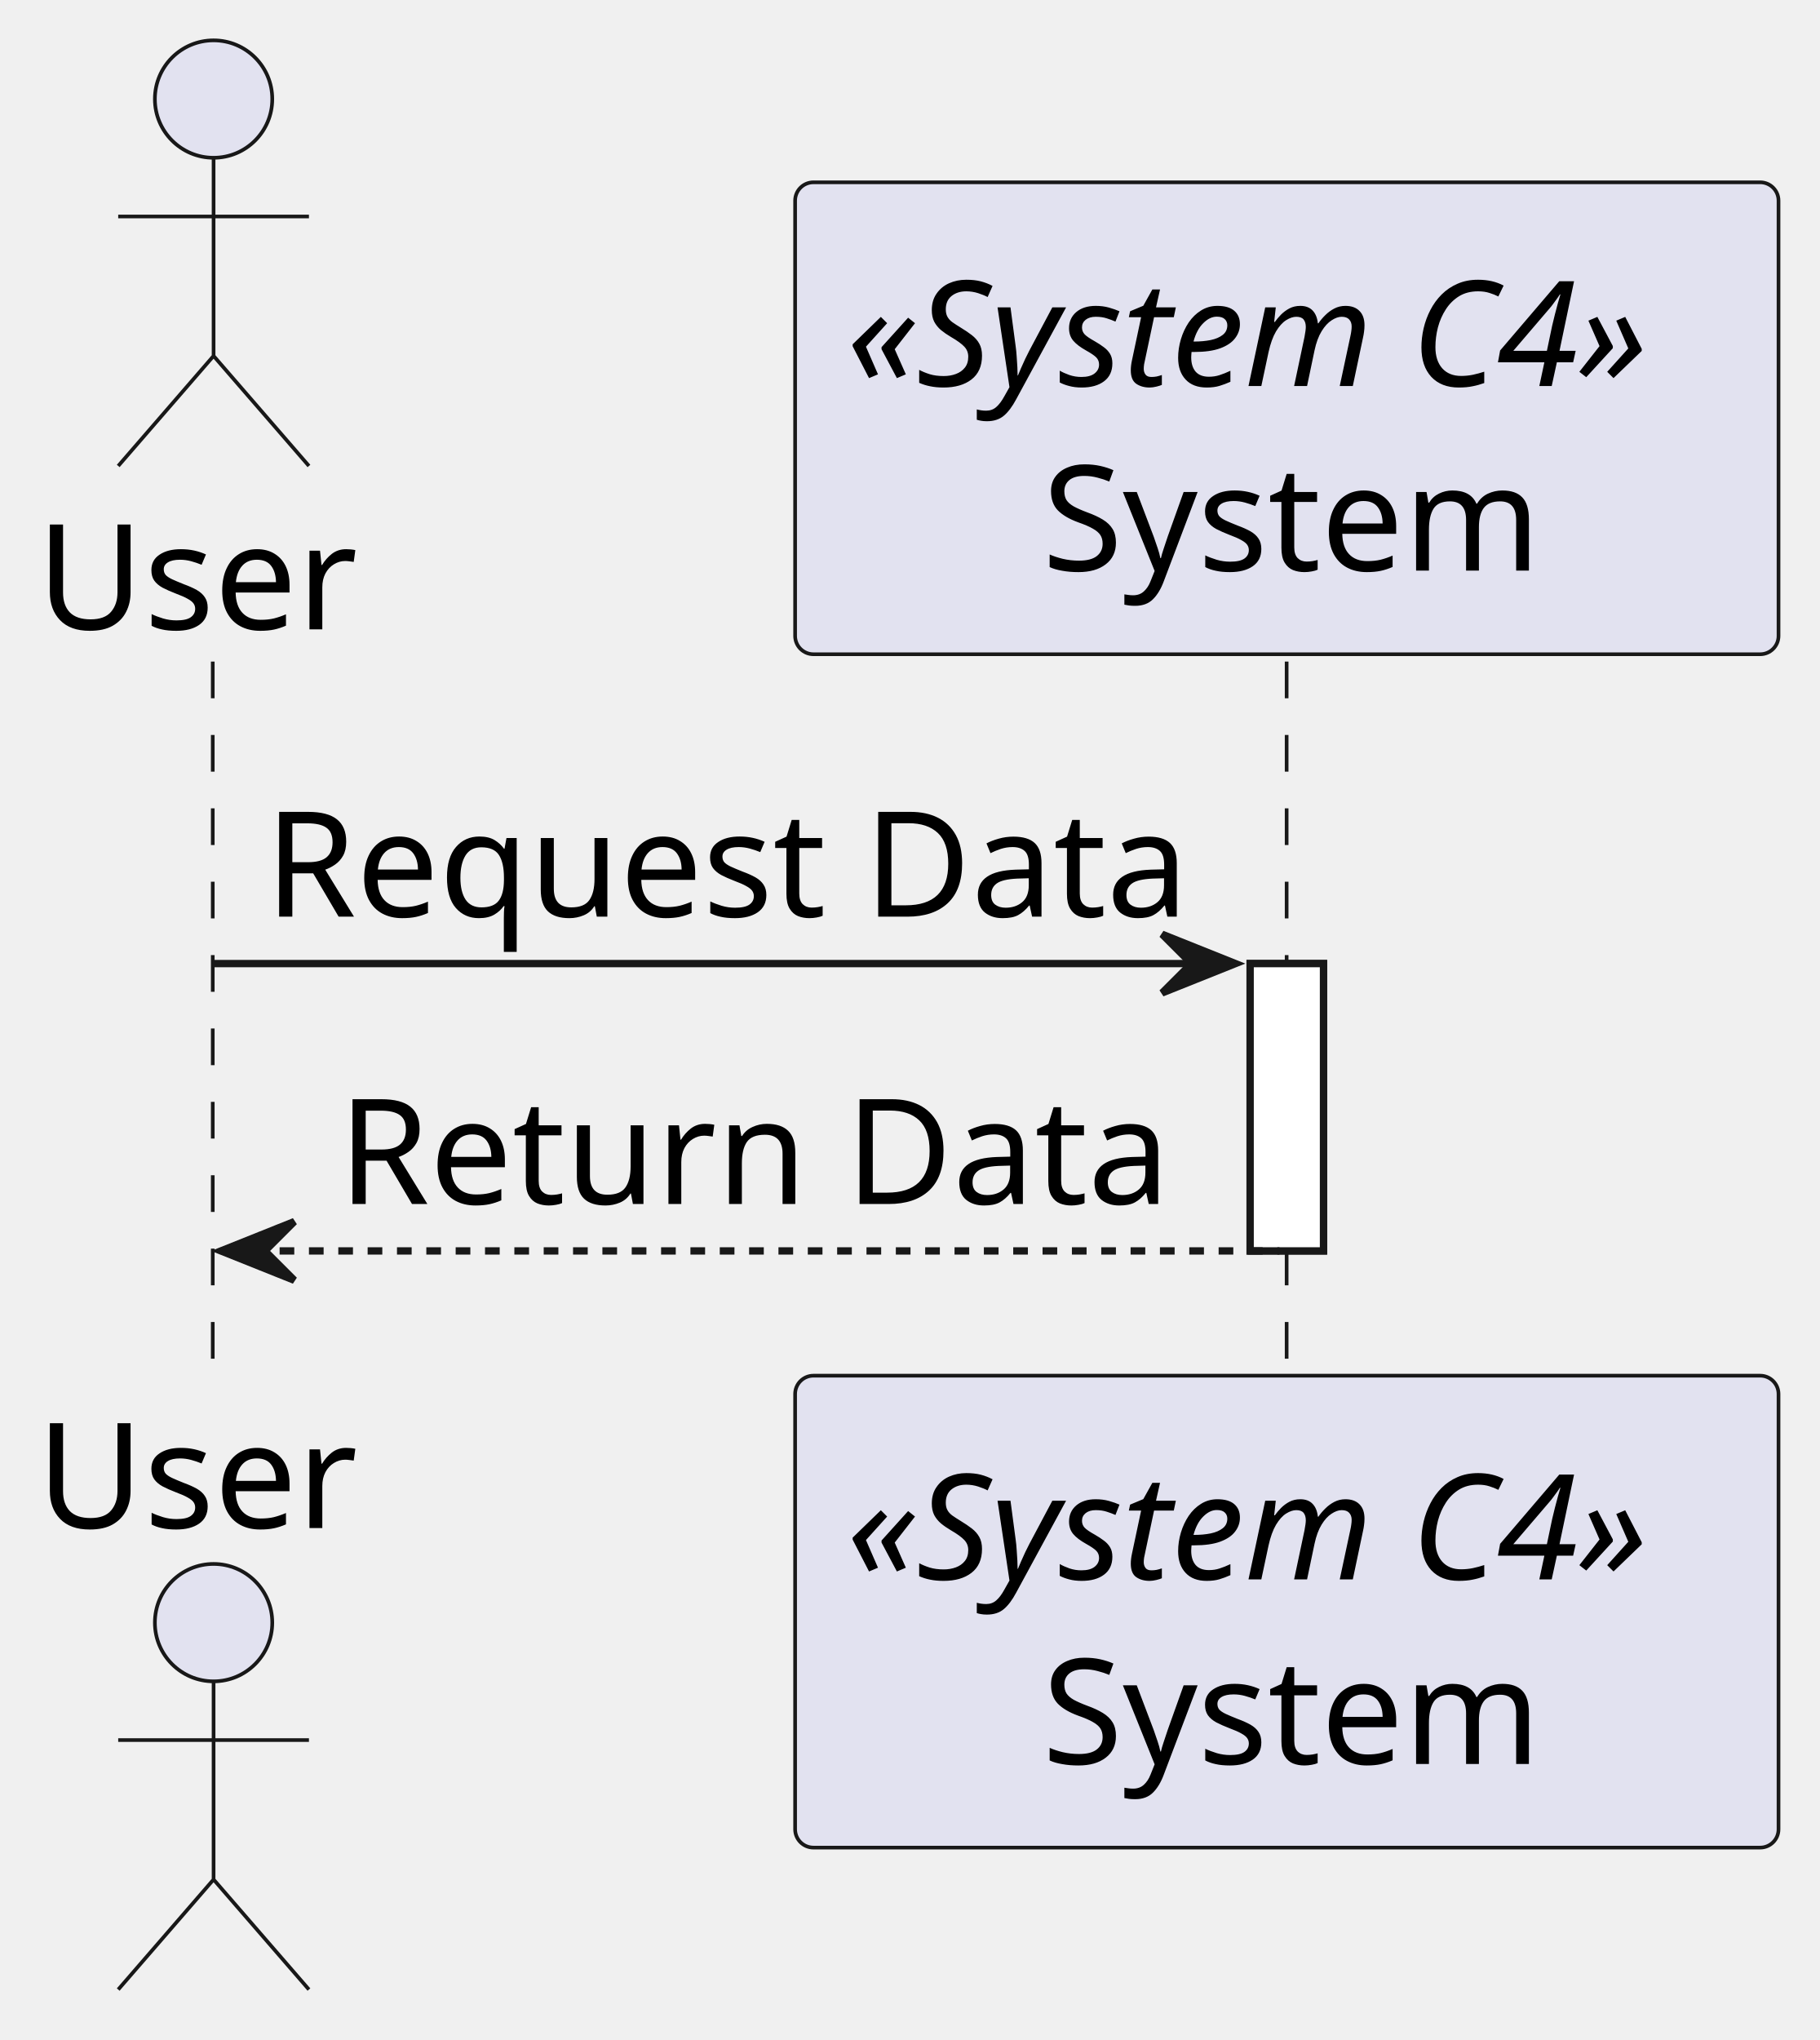
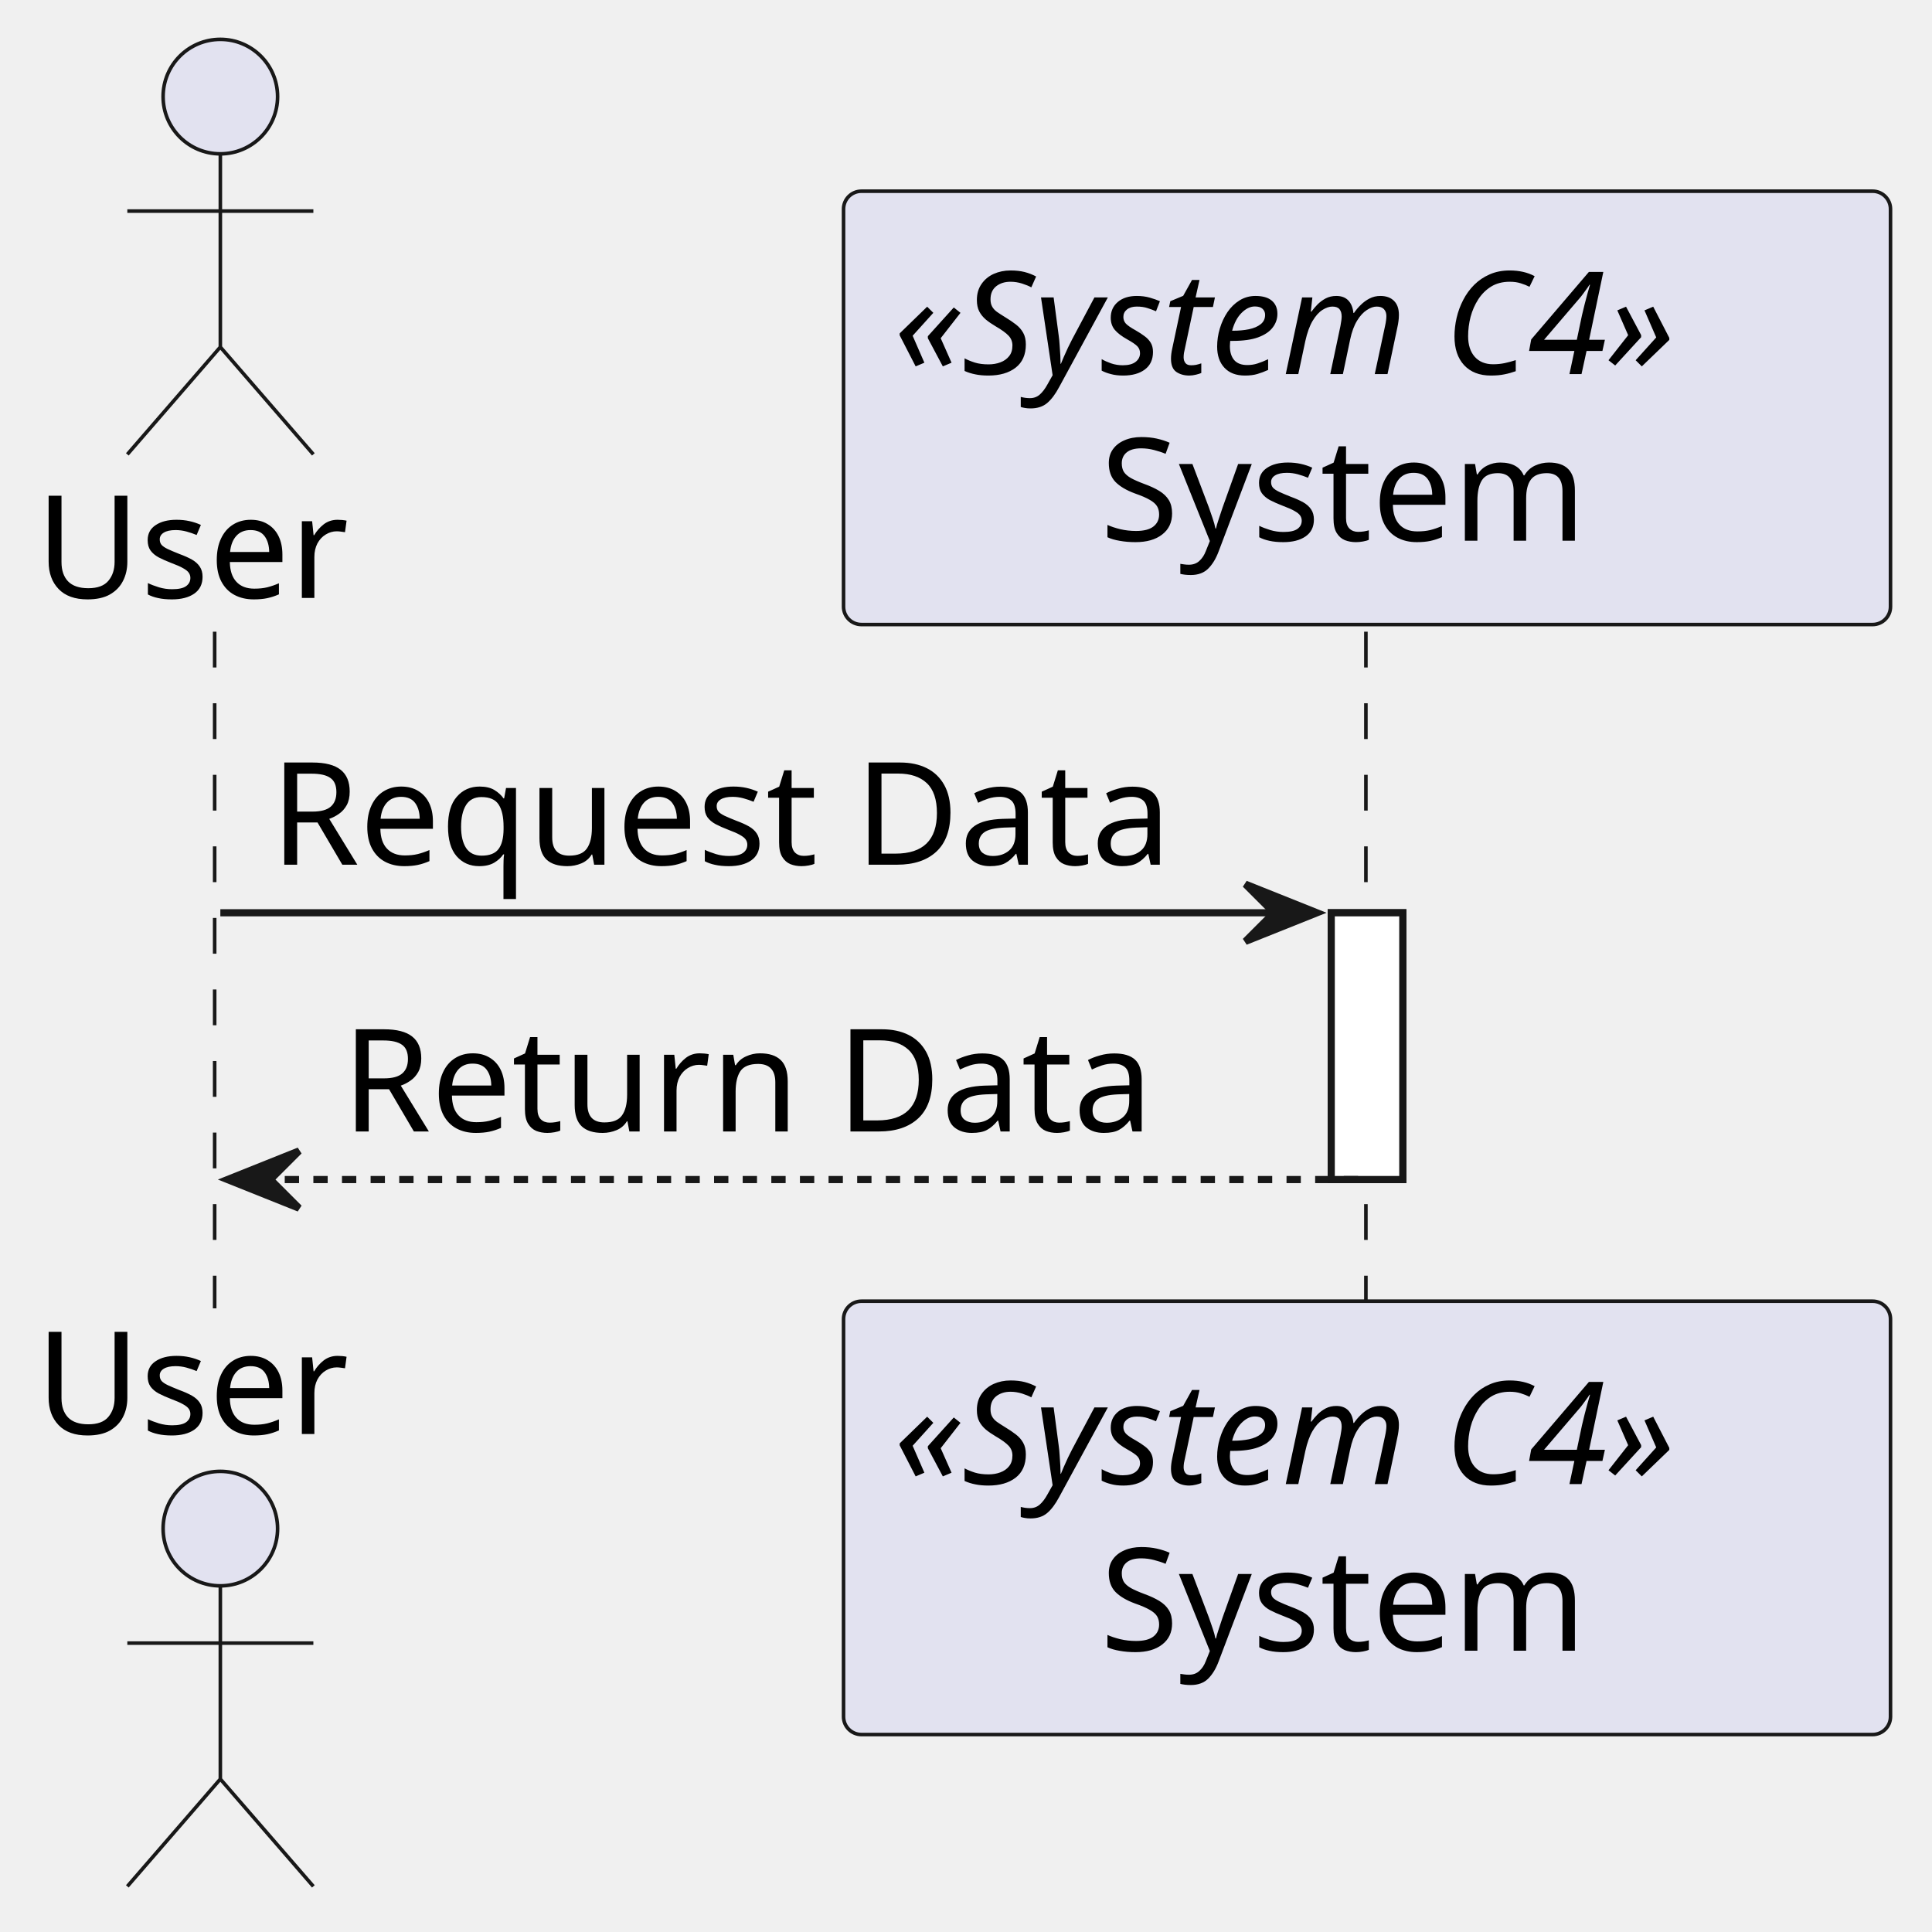
- <svg xmlns="http://www.w3.org/2000/svg" contentStyleType="text/css" data-diagram-type="SEQUENCE" height="278px" preserveAspectRatio="none" style="width:248px;height:278px;background:#FFFFFF;" version="1.1" viewBox="0 0 248 278" width="248px" zoomAndPan="magnify">
+ <svg xmlns="http://www.w3.org/2000/svg" contentStyleType="text/css" data-diagram-type="SEQUENCE" height="270px" preserveAspectRatio="none" style="width:270px;height:270px;background:#FFFFFF;" version="1.1" viewBox="0 0 270 270" width="270px" zoomAndPan="magnify">
  <defs />
  <g>
    <g>
-       <rect fill="#FFFFFF" height="39.156" style="stroke:#181818;stroke-width:1;" width="10" x="170.408" y="131.312" />
+       <rect fill="#FFFFFF" height="37.281" style="stroke:#181818;stroke-width:1;" width="10" x="186.043" y="127.562" />
    </g>
    <g>
-       <rect fill="#000000" fill-opacity="0" height="98.312" width="8" x="25.113" y="90.156" />
-       <line style="stroke:#181818;stroke-width:0.5;stroke-dasharray:5.0,5.0;" x1="29" x2="29" y1="90.156" y2="188.469" />
+       <rect fill="#000000" fill-opacity="0" height="94.562" width="8" x="26.793" y="88.281" />
+       <line style="stroke:#181818;stroke-width:0.5;stroke-dasharray:5.0,5.0;" x1="30" x2="30" y1="88.281" y2="182.844" />
    </g>
    <g>
-       <rect fill="#000000" fill-opacity="0" height="98.312" width="8" x="171.408" y="90.156" />
-       <line style="stroke:#181818;stroke-width:0.5;stroke-dasharray:5.0,5.0;" x1="175.384" x2="175.384" y1="90.156" y2="188.469" />
+       <rect fill="#000000" fill-opacity="0" height="94.562" width="8" x="187.043" y="88.281" />
+       <line style="stroke:#181818;stroke-width:0.5;stroke-dasharray:5.0,5.0;" x1="190.886" x2="190.886" y1="88.281" y2="182.844" />
    </g>
    <g class="participant participant-head" data-participant="user">
-       <text fill="#000000" font-family="sans-serif" font-size="20" lengthAdjust="spacing" textLength="42.227" x="5" y="85.762">User</text>
-       <ellipse cx="29.113" cy="13.5" fill="#E2E2F0" rx="8" ry="8" style="stroke:#181818;stroke-width:0.5;" />
-       <path d="M29.113,21.5 L29.113,48.5 M16.113,29.5 L42.113,29.5 M29.113,48.5 L16.113,63.5 M29.113,48.5 L42.113,63.5" fill="none" style="stroke:#181818;stroke-width:0.5;" />
+       <text fill="#000000" font-family="sans-serif" font-size="20" lengthAdjust="spacing" textLength="45.586" x="5" y="83.564">User</text>
+       <ellipse cx="30.793" cy="13.5" fill="#E2E2F0" rx="8" ry="8" style="stroke:#181818;stroke-width:0.5;" />
+       <path d="M30.793,21.5 L30.793,48.5 M17.793,29.5 L43.793,29.5 M30.793,48.5 L17.793,63.5 M30.793,48.5 L43.793,63.5" fill="none" style="stroke:#181818;stroke-width:0.5;" />
    </g>
    <g class="participant participant-tail" data-participant="user">
-       <text fill="#000000" font-family="sans-serif" font-size="20" lengthAdjust="spacing" textLength="42.227" x="5" y="208.231">User</text>
-       <ellipse cx="29.113" cy="221.125" fill="#E2E2F0" rx="8" ry="8" style="stroke:#181818;stroke-width:0.5;" />
-       <path d="M29.113,229.125 L29.113,256.125 M16.113,237.125 L42.113,237.125 M29.113,256.125 L16.113,271.125 M29.113,256.125 L42.113,271.125" fill="none" style="stroke:#181818;stroke-width:0.5;" />
+       <text fill="#000000" font-family="sans-serif" font-size="20" lengthAdjust="spacing" textLength="45.586" x="5" y="200.408">User</text>
+       <ellipse cx="30.793" cy="213.625" fill="#E2E2F0" rx="8" ry="8" style="stroke:#181818;stroke-width:0.5;" />
+       <path d="M30.793,221.625 L30.793,248.625 M17.793,229.625 L43.793,229.625 M30.793,248.625 L17.793,263.625 M30.793,248.625 L43.793,263.625" fill="none" style="stroke:#181818;stroke-width:0.5;" />
    </g>
    <g class="participant participant-head" data-participant="System">
-       <rect fill="#E2E2F0" height="64.312" rx="2.5" ry="2.5" style="stroke:#181818;stroke-width:0.5;" width="134.049" x="108.384" y="24.844" />
-       <text fill="#000000" font-family="sans-serif" font-size="20" font-style="italic" lengthAdjust="spacing" textLength="120.049" x="115.384" y="52.605">«System C4»</text>
-       <text fill="#000000" font-family="sans-serif" font-size="20" lengthAdjust="spacing" textLength="66.68" x="142.068" y="77.762">System</text>
+       <rect fill="#E2E2F0" height="60.562" rx="2.5" ry="2.5" style="stroke:#181818;stroke-width:0.5;" width="146.315" x="117.886" y="26.719" />
+       <text fill="#000000" font-family="sans-serif" font-size="20" font-style="italic" lengthAdjust="spacing" textLength="132.315" x="124.886" y="52.283">«System C4»</text>
+       <text fill="#000000" font-family="sans-serif" font-size="20" lengthAdjust="spacing" textLength="74.58" x="153.753" y="75.564">System</text>
    </g>
    <g class="participant participant-tail" data-participant="System">
-       <rect fill="#E2E2F0" height="64.312" rx="2.5" ry="2.5" style="stroke:#181818;stroke-width:0.5;" width="134.049" x="108.384" y="187.469" />
-       <text fill="#000000" font-family="sans-serif" font-size="20" font-style="italic" lengthAdjust="spacing" textLength="120.049" x="115.384" y="215.231">«System C4»</text>
-       <text fill="#000000" font-family="sans-serif" font-size="20" lengthAdjust="spacing" textLength="66.68" x="142.068" y="240.387">System</text>
+       <rect fill="#E2E2F0" height="60.562" rx="2.5" ry="2.5" style="stroke:#181818;stroke-width:0.5;" width="146.315" x="117.886" y="181.844" />
+       <text fill="#000000" font-family="sans-serif" font-size="20" font-style="italic" lengthAdjust="spacing" textLength="132.315" x="124.886" y="207.408">«System C4»</text>
+       <text fill="#000000" font-family="sans-serif" font-size="20" lengthAdjust="spacing" textLength="74.58" x="153.753" y="230.69">System</text>
    </g>
    <g>
-       <rect fill="#FFFFFF" height="39.156" style="stroke:#181818;stroke-width:1;" width="10" x="170.408" y="131.312" />
+       <rect fill="#FFFFFF" height="37.281" style="stroke:#181818;stroke-width:1;" width="10" x="186.043" y="127.562" />
    </g>
    <g class="message" data-participant-1="user" data-participant-2="System">
-       <polygon fill="#181818" points="158.408,127.312,168.408,131.312,158.408,135.312,162.408,131.312" style="stroke:#181818;stroke-width:1;" />
-       <line style="stroke:#181818;stroke-width:1;" x1="29.113" x2="164.408" y1="131.312" y2="131.312" />
-       <text fill="#000000" font-family="sans-serif" font-size="20" lengthAdjust="spacing" textLength="122.295" x="36.113" y="124.918">Request Data</text>
+       <polygon fill="#181818" points="174.043,123.562,184.043,127.562,174.043,131.562,178.043,127.562" style="stroke:#181818;stroke-width:1;" />
+       <line style="stroke:#181818;stroke-width:1;" x1="30.793" x2="180.043" y1="127.562" y2="127.562" />
+       <text fill="#000000" font-family="sans-serif" font-size="20" lengthAdjust="spacing" textLength="136.25" x="37.793" y="120.846">Request Data</text>
    </g>
    <g class="message" data-participant-1="System" data-participant-2="user">
-       <polygon fill="#181818" points="40.113,166.469,30.113,170.469,40.113,174.469,36.113,170.469" style="stroke:#181818;stroke-width:1;" />
-       <line style="stroke:#181818;stroke-width:1;stroke-dasharray:2.0,2.0;" x1="34.113" x2="174.408" y1="170.469" y2="170.469" />
-       <text fill="#000000" font-family="sans-serif" font-size="20" lengthAdjust="spacing" textLength="107.832" x="46.113" y="164.074">Return Data</text>
+       <polygon fill="#181818" points="41.793,160.844,31.793,164.844,41.793,168.844,37.793,164.844" style="stroke:#181818;stroke-width:1;" />
+       <line style="stroke:#181818;stroke-width:1;stroke-dasharray:2.0,2.0;" x1="35.793" x2="190.043" y1="164.844" y2="164.844" />
+       <text fill="#000000" font-family="sans-serif" font-size="20" lengthAdjust="spacing" textLength="121.728" x="47.793" y="158.127">Return Data</text>
    </g>
  </g>
</svg>
